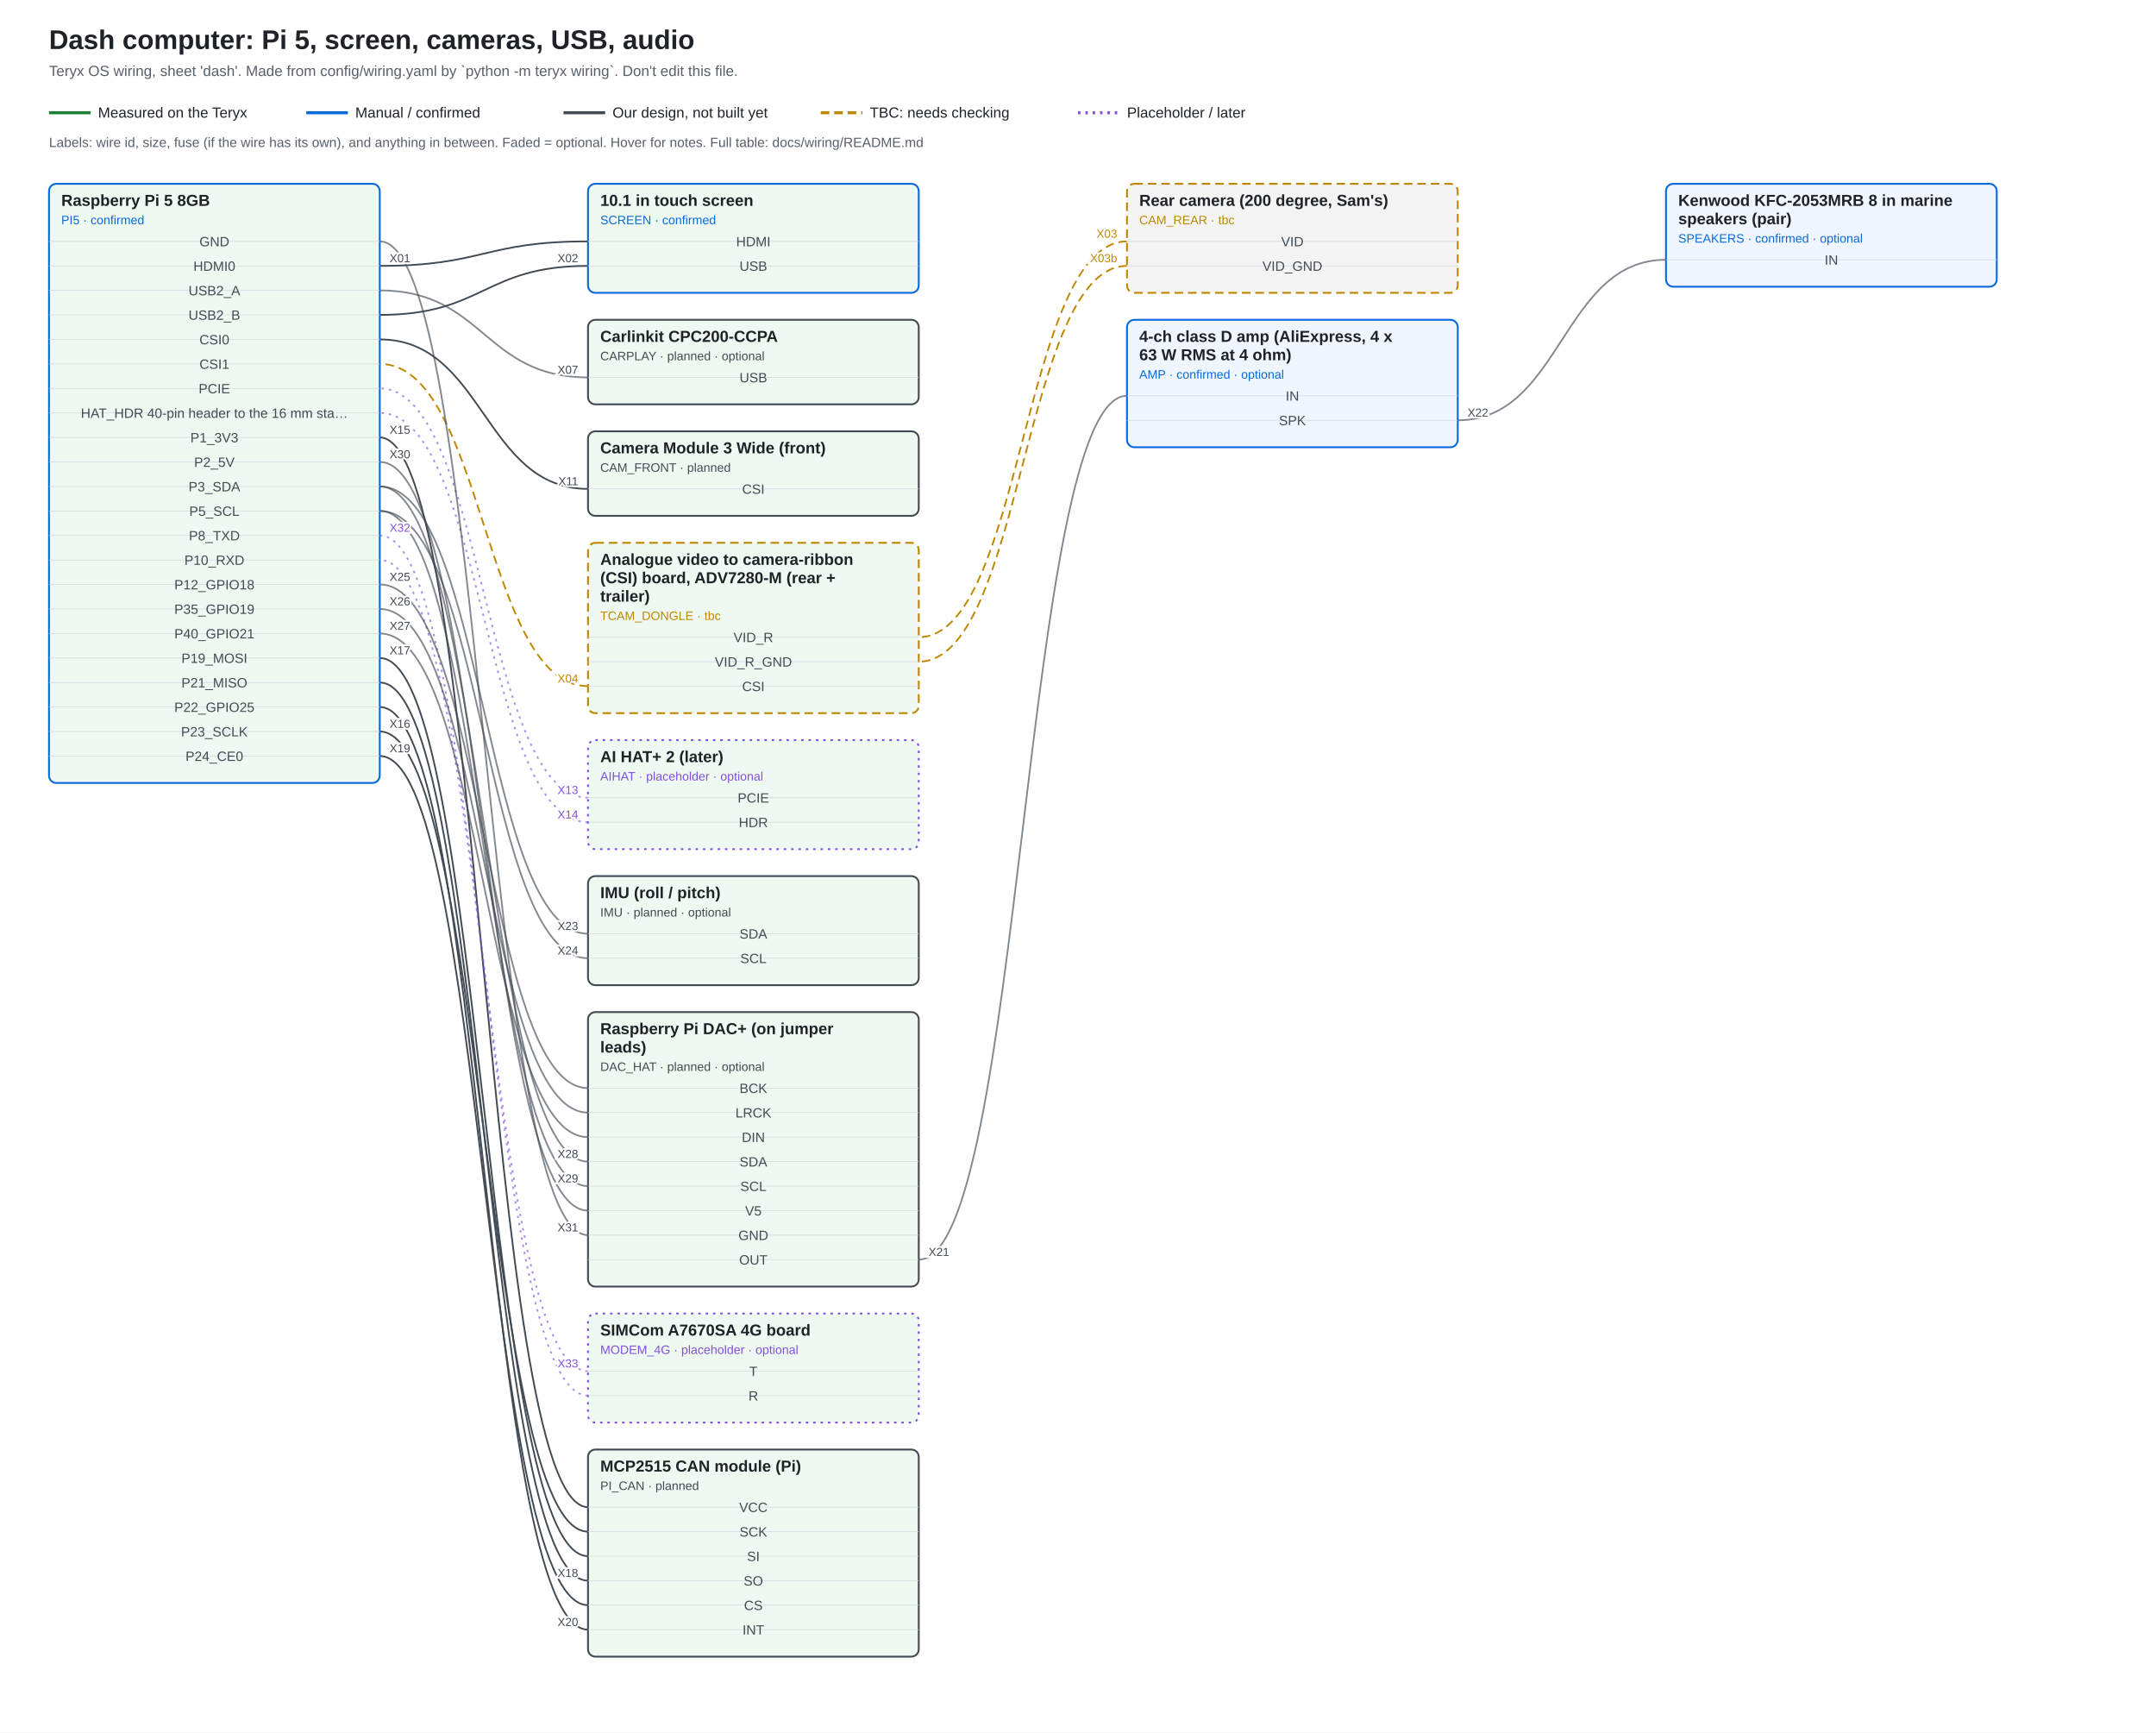
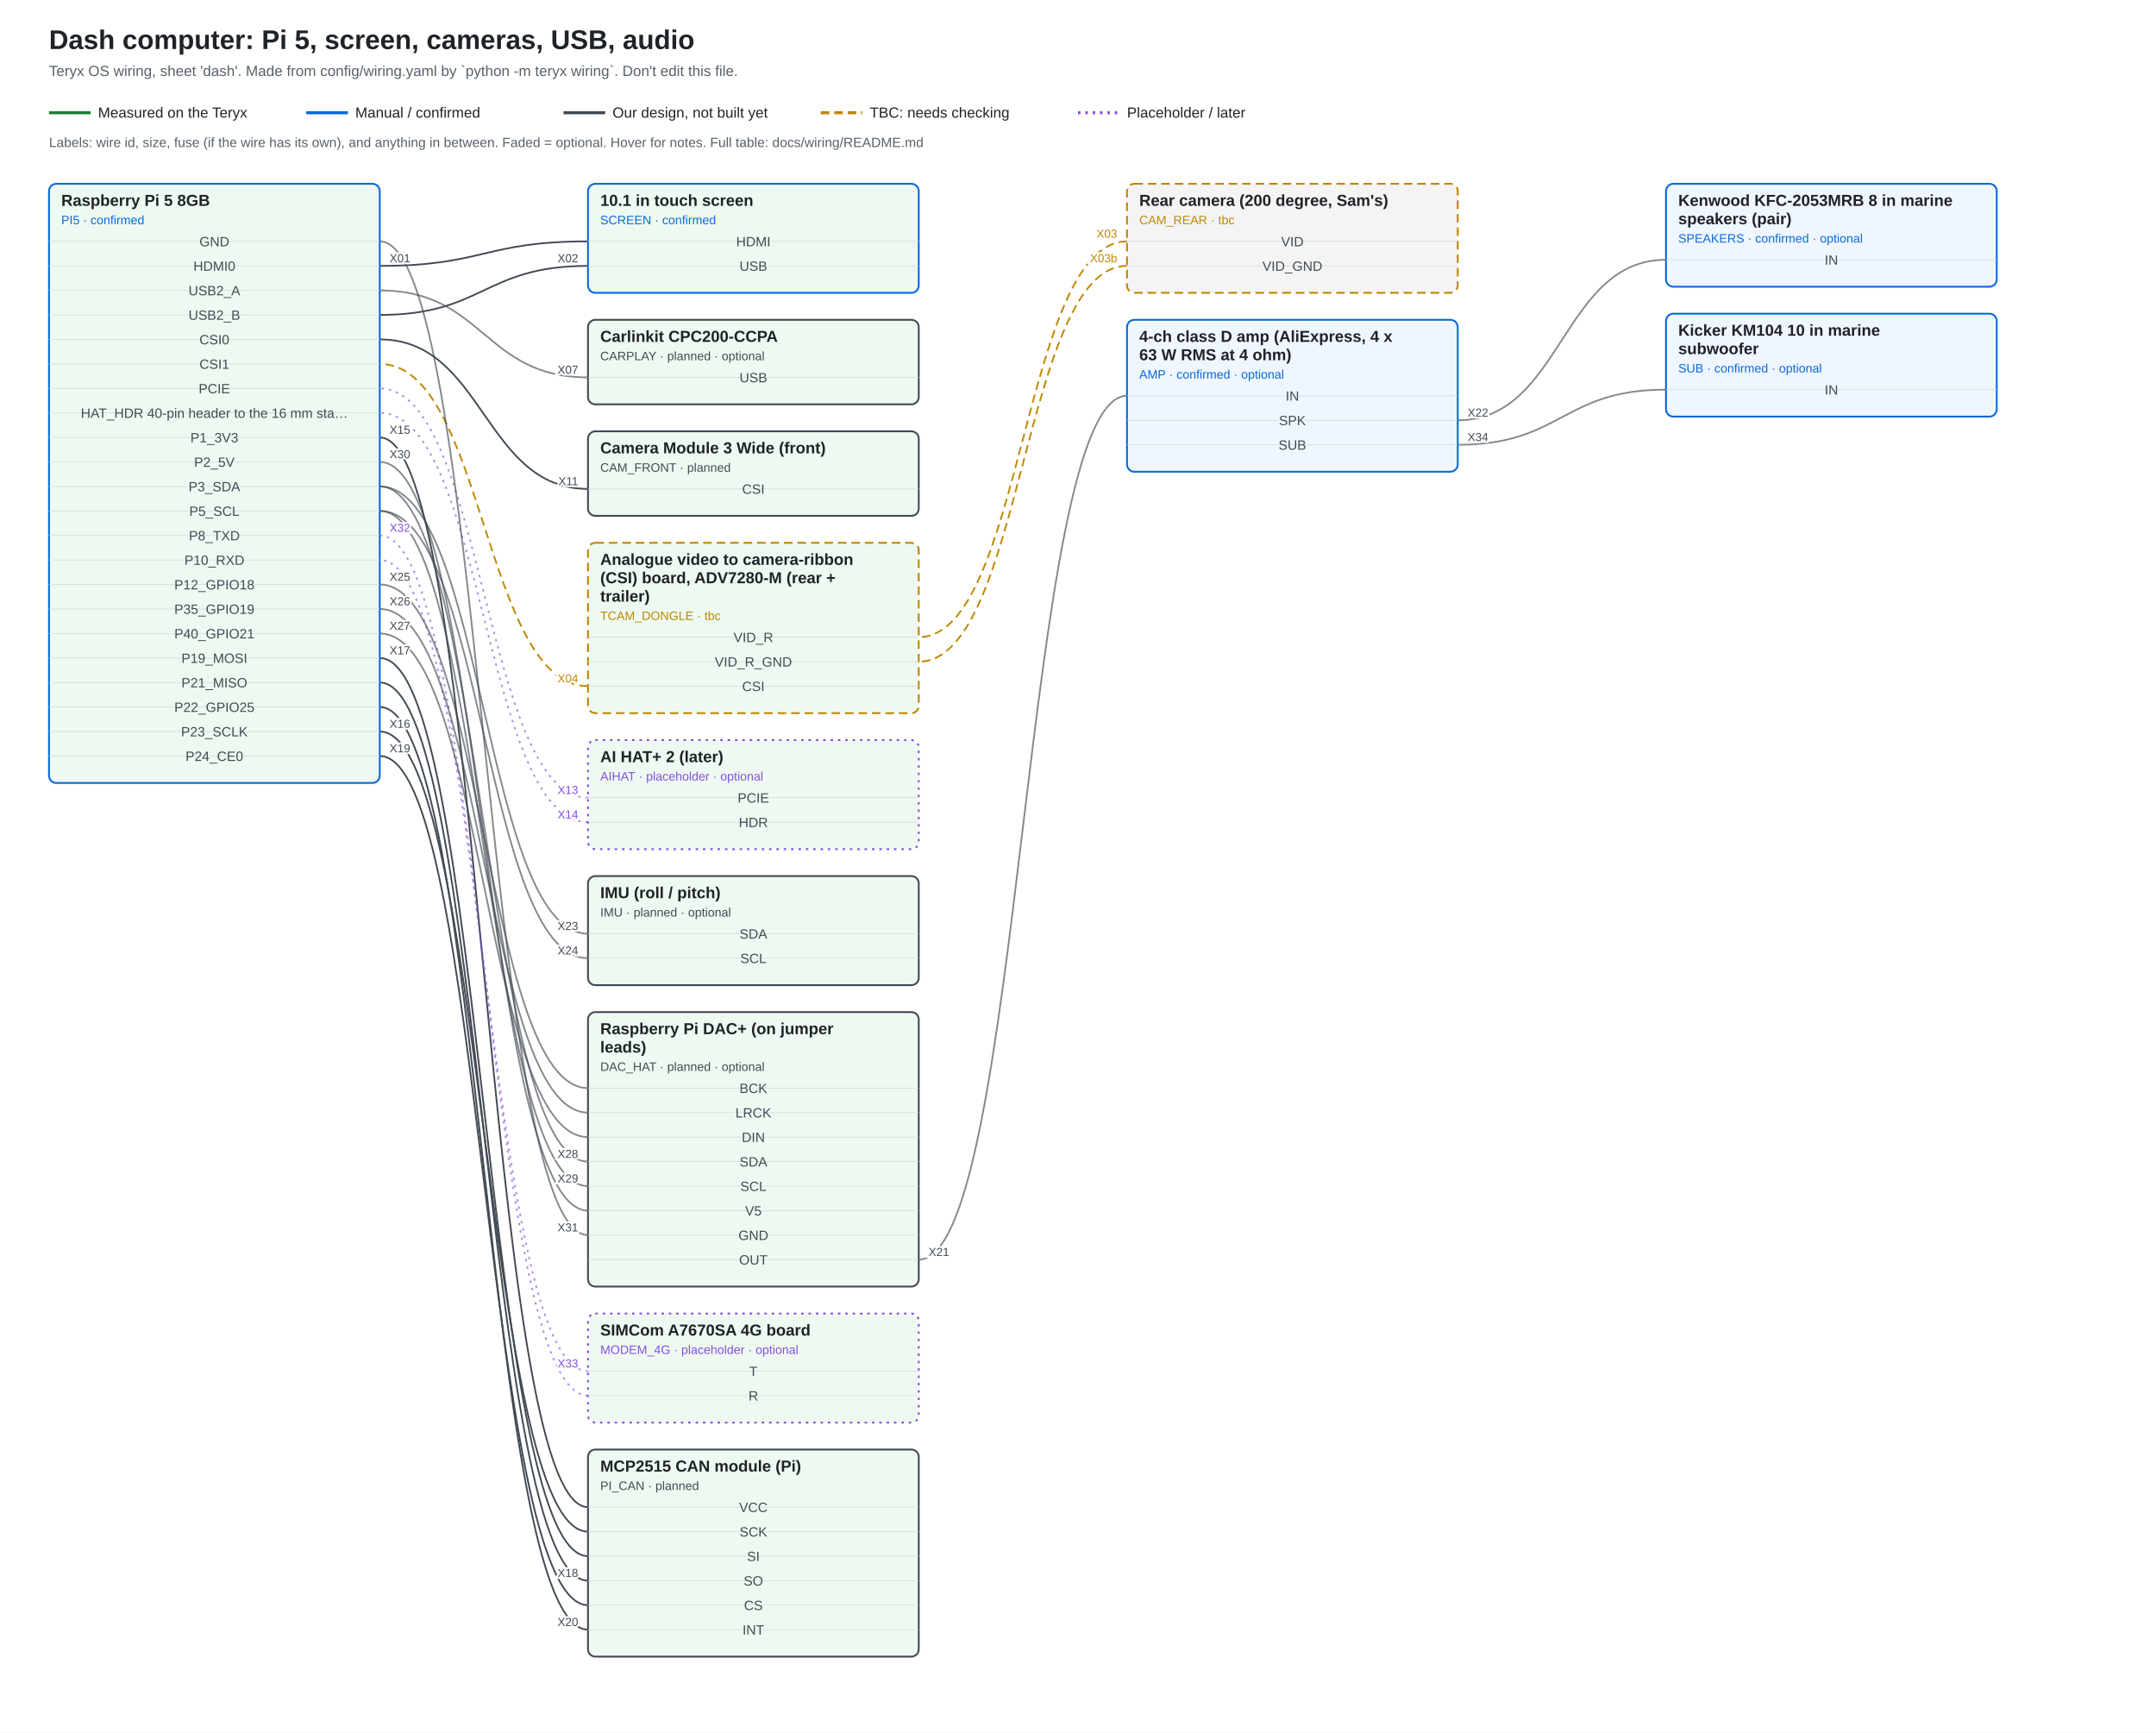
<svg xmlns="http://www.w3.org/2000/svg" viewBox="0 0 1760 1414" width="1760" height="1414" font-family="Arial, Helvetica, sans-serif" data-sheet="dash">
  <rect width="1760" height="1414" fill="#ffffff" />
  <text x="40" y="40" font-size="22" text-anchor="start" font-weight="bold" fill="#1f2328">Dash computer: Pi 5, screen, cameras, USB, audio</text>
  <text x="40" y="62" font-size="12" text-anchor="start" font-weight="normal" fill="#57606a">Teryx OS wiring, sheet 'dash'. Made from config/wiring.yaml by `python -m teryx wiring`. Don't edit this file.</text>
  <line x1="40" y1="92" x2="74" y2="92" stroke="#1a7f37" stroke-width="2.5" />
  <text x="80" y="96" font-size="12" text-anchor="start" font-weight="normal" fill="#1f2328">Measured on the Teryx</text>
  <line x1="250" y1="92" x2="284" y2="92" stroke="#0969da" stroke-width="2.5" />
  <text x="290" y="96" font-size="12" text-anchor="start" font-weight="normal" fill="#1f2328">Manual / confirmed</text>
  <line x1="460" y1="92" x2="494" y2="92" stroke="#424a53" stroke-width="2.5" />
  <text x="500" y="96" font-size="12" text-anchor="start" font-weight="normal" fill="#1f2328">Our design, not built yet</text>
  <line x1="670" y1="92" x2="704" y2="92" stroke="#bf8700" stroke-width="2.5" stroke-dasharray="7 4" />
  <text x="710" y="96" font-size="12" text-anchor="start" font-weight="normal" fill="#1f2328">TBC: needs checking</text>
  <line x1="880" y1="92" x2="914" y2="92" stroke="#8250df" stroke-width="2.5" stroke-dasharray="2 4" />
  <text x="920" y="96" font-size="12" text-anchor="start" font-weight="normal" fill="#1f2328">Placeholder / later</text>
  <text x="40" y="120" font-size="11" text-anchor="start" font-weight="normal" fill="#57606a">Labels: wire id, size, fuse (if the wire has its own), and anything in between. Faded = optional. Hover for notes. Full table: docs/wiring/README.md</text>
  <g data-wire="X01" data-from="PI5.HDMI0" data-to="SCREEN.HDMI" data-status="planned">
    <path d="M310,217 C395,217 395,197 480,197" fill="none" stroke="#424a53" stroke-width="1.4" />
  </g>
  <g data-wire="X02" data-from="SCREEN.USB" data-to="PI5.USB2_B" data-status="planned">
    <path d="M480,217 C395,217 395,257 310,257" fill="none" stroke="#424a53" stroke-width="1.4" />
  </g>
  <g data-wire="X03" data-from="CAM_REAR.VID" data-to="TCAM_DONGLE.VID_R" data-status="tbc">
    <path d="M920,197 C835,197 835,520 750,520" fill="none" stroke="#bf8700" stroke-width="1.4" stroke-dasharray="7 4" />
  </g>
  <g data-wire="X03b" data-from="CAM_REAR.VID_GND" data-to="TCAM_DONGLE.VID_R_GND" data-status="tbc">
    <path d="M920,217 C835,217 835,540 750,540" fill="none" stroke="#bf8700" stroke-width="1.4" stroke-dasharray="7 4" />
  </g>
  <g data-wire="X04" data-from="TCAM_DONGLE.CSI" data-to="PI5.CSI1" data-status="tbc">
    <path d="M480,560 C395,560 395,297 310,297" fill="none" stroke="#bf8700" stroke-width="1.4" stroke-dasharray="7 4" />
  </g>
  <g data-wire="X07" data-from="CARPLAY.USB" data-to="PI5.USB2_A" data-status="planned">
    <path d="M480,308 C395,308 395,237 310,237" fill="none" stroke="#424a53" stroke-width="1.4" stroke-opacity="0.65" />
  </g>
  <g data-wire="X11" data-from="CAM_FRONT.CSI" data-to="PI5.CSI0" data-status="planned">
    <path d="M480,399 C395,399 395,277 310,277" fill="none" stroke="#424a53" stroke-width="1.4" />
  </g>
  <g data-wire="X13" data-from="AIHAT.PCIE" data-to="PI5.PCIE" data-status="placeholder">
    <path d="M480,651 C395,651 395,317 310,317" fill="none" stroke="#8250df" stroke-width="1.4" stroke-dasharray="2 4" stroke-opacity="0.65" />
  </g>
  <g data-wire="X14" data-from="AIHAT.HDR" data-to="PI5.HAT_HDR" data-status="placeholder">
    <path d="M480,671 C395,671 395,337 310,337" fill="none" stroke="#8250df" stroke-width="1.4" stroke-dasharray="2 4" stroke-opacity="0.65" />
  </g>
  <g data-wire="X15" data-from="PI5.P1_3V3" data-to="PI_CAN.VCC" data-status="planned">
    <path d="M310,357 C395,357 395,1230 480,1230" fill="none" stroke="#424a53" stroke-width="1.4" />
  </g>
  <g data-wire="X16" data-from="PI5.P23_SCLK" data-to="PI_CAN.SCK" data-status="planned">
    <path d="M310,597 C395,597 395,1250 480,1250" fill="none" stroke="#424a53" stroke-width="1.4" />
  </g>
  <g data-wire="X17" data-from="PI5.P19_MOSI" data-to="PI_CAN.SI" data-status="planned">
    <path d="M310,537 C395,537 395,1270 480,1270" fill="none" stroke="#424a53" stroke-width="1.4" />
  </g>
  <g data-wire="X18" data-from="PI_CAN.SO" data-to="PI5.P21_MISO" data-status="planned">
    <path d="M480,1290 C395,1290 395,557 310,557" fill="none" stroke="#424a53" stroke-width="1.4" />
  </g>
  <g data-wire="X19" data-from="PI5.P24_CE0" data-to="PI_CAN.CS" data-status="planned">
    <path d="M310,617 C395,617 395,1310 480,1310" fill="none" stroke="#424a53" stroke-width="1.4" />
  </g>
  <g data-wire="X20" data-from="PI_CAN.INT" data-to="PI5.P22_GPIO25" data-status="planned">
    <path d="M480,1330 C395,1330 395,577 310,577" fill="none" stroke="#424a53" stroke-width="1.4" />
  </g>
  <g data-wire="X21" data-from="DAC_HAT.OUT" data-to="AMP.IN" data-status="planned">
    <path d="M750,1028 C835,1028 835,323 920,323" fill="none" stroke="#424a53" stroke-width="1.4" stroke-opacity="0.65" />
  </g>
  <g data-wire="X32" data-from="PI5.P8_TXD" data-to="MODEM_4G.R" data-status="placeholder">
    <path d="M310,437 C395,437 395,1139 480,1139" fill="none" stroke="#8250df" stroke-width="1.4" stroke-dasharray="2 4" stroke-opacity="0.65" />
  </g>
  <g data-wire="X33" data-from="MODEM_4G.T" data-to="PI5.P10_RXD" data-status="placeholder">
    <path d="M480,1119 C395,1119 395,457 310,457" fill="none" stroke="#8250df" stroke-width="1.4" stroke-dasharray="2 4" stroke-opacity="0.65" />
  </g>
  <g data-wire="X25" data-from="PI5.P12_GPIO18" data-to="DAC_HAT.BCK" data-status="planned">
    <path d="M310,477 C395,477 395,888 480,888" fill="none" stroke="#424a53" stroke-width="1.4" stroke-opacity="0.65" />
  </g>
  <g data-wire="X26" data-from="PI5.P35_GPIO19" data-to="DAC_HAT.LRCK" data-status="planned">
    <path d="M310,497 C395,497 395,908 480,908" fill="none" stroke="#424a53" stroke-width="1.4" stroke-opacity="0.65" />
  </g>
  <g data-wire="X27" data-from="PI5.P40_GPIO21" data-to="DAC_HAT.DIN" data-status="planned">
    <path d="M310,517 C395,517 395,928 480,928" fill="none" stroke="#424a53" stroke-width="1.4" stroke-opacity="0.65" />
  </g>
  <g data-wire="X28" data-from="PI5.P3_SDA" data-to="DAC_HAT.SDA" data-status="planned">
    <path d="M310,397 C395,397 395,948 480,948" fill="none" stroke="#424a53" stroke-width="1.4" stroke-opacity="0.65" />
  </g>
  <g data-wire="X29" data-from="PI5.P5_SCL" data-to="DAC_HAT.SCL" data-status="planned">
    <path d="M310,417 C395,417 395,968 480,968" fill="none" stroke="#424a53" stroke-width="1.4" stroke-opacity="0.65" />
  </g>
  <g data-wire="X30" data-from="PI5.P2_5V" data-to="DAC_HAT.V5" data-status="planned">
    <path d="M310,377 C395,377 395,988 480,988" fill="none" stroke="#424a53" stroke-width="1.4" stroke-opacity="0.65" />
  </g>
  <g data-wire="X31" data-from="DAC_HAT.GND" data-to="PI5.GND" data-status="planned">
    <path d="M480,1008 C395,1008 395,197 310,197" fill="none" stroke="#424a53" stroke-width="1.4" stroke-opacity="0.65" />
  </g>
  <g data-wire="X22" data-from="AMP.SPK" data-to="SPEAKERS.IN" data-status="planned">
    <path d="M1190,343 C1275,343 1275,212 1360,212" fill="none" stroke="#424a53" stroke-width="1.4" stroke-opacity="0.65" />
+   </g>
+   <g data-wire="X34" data-from="AMP.SUB" data-to="SUB.IN" data-status="planned">
+     <path d="M1190,363 C1275,363 1275,318 1360,318" fill="none" stroke="#424a53" stroke-width="1.4" stroke-opacity="0.65" />
  </g>
  <g data-wire="X23" data-from="PI5.P3_SDA" data-to="IMU.SDA" data-status="planned">
    <path d="M310,397 C395,397 395,762 480,762" fill="none" stroke="#424a53" stroke-width="1.4" stroke-opacity="0.65" />
  </g>
  <g data-wire="X24" data-from="PI5.P5_SCL" data-to="IMU.SCL" data-status="planned">
    <path d="M310,417 C395,417 395,782 480,782" fill="none" stroke="#424a53" stroke-width="1.4" stroke-opacity="0.65" />
  </g>
  <g data-device="PI5" data-status="confirmed">
    <rect x="40" y="150" width="270" height="489" rx="6" fill="#eef9f1" stroke="#0969da" stroke-width="1.5" />
    <text x="50" y="168" font-size="13" text-anchor="start" font-weight="bold" fill="#1f2328">Raspberry Pi 5 8GB</text>
    <text x="50" y="183" font-size="10" text-anchor="start" font-weight="normal" fill="#0969da">PI5 · confirmed</text>
    <line x1="40" y1="197" x2="310" y2="197" stroke="#d0d7de" stroke-width="0.5" />
    <text x="175" y="201" font-size="11" text-anchor="middle" font-weight="normal" fill="#424a53">GND</text>
    <line x1="40" y1="217" x2="310" y2="217" stroke="#d0d7de" stroke-width="0.5" />
    <text x="175" y="221" font-size="11" text-anchor="middle" font-weight="normal" fill="#424a53">HDMI0</text>
    <line x1="40" y1="237" x2="310" y2="237" stroke="#d0d7de" stroke-width="0.5" />
    <text x="175" y="241" font-size="11" text-anchor="middle" font-weight="normal" fill="#424a53">USB2_A</text>
    <line x1="40" y1="257" x2="310" y2="257" stroke="#d0d7de" stroke-width="0.5" />
    <text x="175" y="261" font-size="11" text-anchor="middle" font-weight="normal" fill="#424a53">USB2_B</text>
    <line x1="40" y1="277" x2="310" y2="277" stroke="#d0d7de" stroke-width="0.5" />
    <text x="175" y="281" font-size="11" text-anchor="middle" font-weight="normal" fill="#424a53">CSI0</text>
    <line x1="40" y1="297" x2="310" y2="297" stroke="#d0d7de" stroke-width="0.5" />
    <text x="175" y="301" font-size="11" text-anchor="middle" font-weight="normal" fill="#424a53">CSI1</text>
    <line x1="40" y1="317" x2="310" y2="317" stroke="#d0d7de" stroke-width="0.5" />
    <text x="175" y="321" font-size="11" text-anchor="middle" font-weight="normal" fill="#424a53">PCIE</text>
    <line x1="40" y1="337" x2="310" y2="337" stroke="#d0d7de" stroke-width="0.5" />
    <text x="175" y="341" font-size="11" text-anchor="middle" font-weight="normal" fill="#424a53">HAT_HDR  40-pin header to the 16 mm sta…</text>
    <line x1="40" y1="357" x2="310" y2="357" stroke="#d0d7de" stroke-width="0.5" />
    <text x="175" y="361" font-size="11" text-anchor="middle" font-weight="normal" fill="#424a53">P1_3V3</text>
    <line x1="40" y1="377" x2="310" y2="377" stroke="#d0d7de" stroke-width="0.5" />
    <text x="175" y="381" font-size="11" text-anchor="middle" font-weight="normal" fill="#424a53">P2_5V</text>
    <line x1="40" y1="397" x2="310" y2="397" stroke="#d0d7de" stroke-width="0.5" />
    <text x="175" y="401" font-size="11" text-anchor="middle" font-weight="normal" fill="#424a53">P3_SDA</text>
    <line x1="40" y1="417" x2="310" y2="417" stroke="#d0d7de" stroke-width="0.5" />
    <text x="175" y="421" font-size="11" text-anchor="middle" font-weight="normal" fill="#424a53">P5_SCL</text>
    <line x1="40" y1="437" x2="310" y2="437" stroke="#d0d7de" stroke-width="0.5" />
    <text x="175" y="441" font-size="11" text-anchor="middle" font-weight="normal" fill="#424a53">P8_TXD</text>
    <line x1="40" y1="457" x2="310" y2="457" stroke="#d0d7de" stroke-width="0.5" />
    <text x="175" y="461" font-size="11" text-anchor="middle" font-weight="normal" fill="#424a53">P10_RXD</text>
    <line x1="40" y1="477" x2="310" y2="477" stroke="#d0d7de" stroke-width="0.5" />
    <text x="175" y="481" font-size="11" text-anchor="middle" font-weight="normal" fill="#424a53">P12_GPIO18</text>
    <line x1="40" y1="497" x2="310" y2="497" stroke="#d0d7de" stroke-width="0.5" />
    <text x="175" y="501" font-size="11" text-anchor="middle" font-weight="normal" fill="#424a53">P35_GPIO19</text>
    <line x1="40" y1="517" x2="310" y2="517" stroke="#d0d7de" stroke-width="0.5" />
    <text x="175" y="521" font-size="11" text-anchor="middle" font-weight="normal" fill="#424a53">P40_GPIO21</text>
    <line x1="40" y1="537" x2="310" y2="537" stroke="#d0d7de" stroke-width="0.5" />
    <text x="175" y="541" font-size="11" text-anchor="middle" font-weight="normal" fill="#424a53">P19_MOSI</text>
    <line x1="40" y1="557" x2="310" y2="557" stroke="#d0d7de" stroke-width="0.5" />
    <text x="175" y="561" font-size="11" text-anchor="middle" font-weight="normal" fill="#424a53">P21_MISO</text>
    <line x1="40" y1="577" x2="310" y2="577" stroke="#d0d7de" stroke-width="0.5" />
    <text x="175" y="581" font-size="11" text-anchor="middle" font-weight="normal" fill="#424a53">P22_GPIO25</text>
    <line x1="40" y1="597" x2="310" y2="597" stroke="#d0d7de" stroke-width="0.5" />
    <text x="175" y="601" font-size="11" text-anchor="middle" font-weight="normal" fill="#424a53">P23_SCLK</text>
    <line x1="40" y1="617" x2="310" y2="617" stroke="#d0d7de" stroke-width="0.5" />
    <text x="175" y="621" font-size="11" text-anchor="middle" font-weight="normal" fill="#424a53">P24_CE0</text>
  </g>
  <g data-device="SCREEN" data-status="confirmed">
    <rect x="480" y="150" width="270" height="89" rx="6" fill="#eef9f1" stroke="#0969da" stroke-width="1.5" />
    <text x="490" y="168" font-size="13" text-anchor="start" font-weight="bold" fill="#1f2328">10.1 in touch screen</text>
    <text x="490" y="183" font-size="10" text-anchor="start" font-weight="normal" fill="#0969da">SCREEN · confirmed</text>
    <line x1="480" y1="197" x2="750" y2="197" stroke="#d0d7de" stroke-width="0.5" />
    <text x="615" y="201" font-size="11" text-anchor="middle" font-weight="normal" fill="#424a53">HDMI</text>
    <line x1="480" y1="217" x2="750" y2="217" stroke="#d0d7de" stroke-width="0.5" />
    <text x="615" y="221" font-size="11" text-anchor="middle" font-weight="normal" fill="#424a53">USB</text>
  </g>
  <g data-device="CARPLAY" data-status="planned">
    <rect x="480" y="261" width="270" height="69" rx="6" fill="#eef9f1" stroke="#424a53" stroke-width="1.5" />
    <text x="490" y="279" font-size="13" text-anchor="start" font-weight="bold" fill="#1f2328">Carlinkit CPC200-CCPA</text>
    <text x="490" y="294" font-size="10" text-anchor="start" font-weight="normal" fill="#424a53">CARPLAY · planned · optional</text>
    <line x1="480" y1="308" x2="750" y2="308" stroke="#d0d7de" stroke-width="0.5" />
    <text x="615" y="312" font-size="11" text-anchor="middle" font-weight="normal" fill="#424a53">USB</text>
  </g>
  <g data-device="CAM_FRONT" data-status="planned">
    <rect x="480" y="352" width="270" height="69" rx="6" fill="#eef9f1" stroke="#424a53" stroke-width="1.5" />
    <text x="490" y="370" font-size="13" text-anchor="start" font-weight="bold" fill="#1f2328">Camera Module 3 Wide (front)</text>
    <text x="490" y="385" font-size="10" text-anchor="start" font-weight="normal" fill="#424a53">CAM_FRONT · planned</text>
    <line x1="480" y1="399" x2="750" y2="399" stroke="#d0d7de" stroke-width="0.5" />
    <text x="615" y="403" font-size="11" text-anchor="middle" font-weight="normal" fill="#424a53">CSI</text>
  </g>
  <g data-device="TCAM_DONGLE" data-status="tbc">
    <rect x="480" y="443" width="270" height="139" rx="6" fill="#eef9f1" stroke="#bf8700" stroke-width="1.5" stroke-dasharray="7 4" />
    <text x="490" y="461" font-size="13" text-anchor="start" font-weight="bold" fill="#1f2328">Analogue video to camera-ribbon</text>
    <text x="490" y="476" font-size="13" text-anchor="start" font-weight="bold" fill="#1f2328">(CSI) board, ADV7280-M (rear +</text>
    <text x="490" y="491" font-size="13" text-anchor="start" font-weight="bold" fill="#1f2328">trailer)</text>
    <text x="490" y="506" font-size="10" text-anchor="start" font-weight="normal" fill="#bf8700">TCAM_DONGLE · tbc</text>
    <line x1="480" y1="520" x2="750" y2="520" stroke="#d0d7de" stroke-width="0.5" />
    <text x="615" y="524" font-size="11" text-anchor="middle" font-weight="normal" fill="#424a53">VID_R</text>
    <line x1="480" y1="540" x2="750" y2="540" stroke="#d0d7de" stroke-width="0.5" />
    <text x="615" y="544" font-size="11" text-anchor="middle" font-weight="normal" fill="#424a53">VID_R_GND</text>
    <line x1="480" y1="560" x2="750" y2="560" stroke="#d0d7de" stroke-width="0.5" />
    <text x="615" y="564" font-size="11" text-anchor="middle" font-weight="normal" fill="#424a53">CSI</text>
  </g>
  <g data-device="AIHAT" data-status="placeholder">
    <rect x="480" y="604" width="270" height="89" rx="6" fill="#eef9f1" stroke="#8250df" stroke-width="1.5" stroke-dasharray="2 4" />
    <text x="490" y="622" font-size="13" text-anchor="start" font-weight="bold" fill="#1f2328">AI HAT+ 2 (later)</text>
    <text x="490" y="637" font-size="10" text-anchor="start" font-weight="normal" fill="#8250df">AIHAT · placeholder · optional</text>
    <line x1="480" y1="651" x2="750" y2="651" stroke="#d0d7de" stroke-width="0.5" />
    <text x="615" y="655" font-size="11" text-anchor="middle" font-weight="normal" fill="#424a53">PCIE</text>
    <line x1="480" y1="671" x2="750" y2="671" stroke="#d0d7de" stroke-width="0.5" />
    <text x="615" y="675" font-size="11" text-anchor="middle" font-weight="normal" fill="#424a53">HDR</text>
  </g>
  <g data-device="IMU" data-status="planned">
    <rect x="480" y="715" width="270" height="89" rx="6" fill="#eef9f1" stroke="#424a53" stroke-width="1.5" />
    <text x="490" y="733" font-size="13" text-anchor="start" font-weight="bold" fill="#1f2328">IMU (roll / pitch)</text>
    <text x="490" y="748" font-size="10" text-anchor="start" font-weight="normal" fill="#424a53">IMU · planned · optional</text>
    <line x1="480" y1="762" x2="750" y2="762" stroke="#d0d7de" stroke-width="0.5" />
    <text x="615" y="766" font-size="11" text-anchor="middle" font-weight="normal" fill="#424a53">SDA</text>
    <line x1="480" y1="782" x2="750" y2="782" stroke="#d0d7de" stroke-width="0.5" />
    <text x="615" y="786" font-size="11" text-anchor="middle" font-weight="normal" fill="#424a53">SCL</text>
  </g>
  <g data-device="DAC_HAT" data-status="planned">
    <rect x="480" y="826" width="270" height="224" rx="6" fill="#eef9f1" stroke="#424a53" stroke-width="1.5" />
    <text x="490" y="844" font-size="13" text-anchor="start" font-weight="bold" fill="#1f2328">Raspberry Pi DAC+ (on jumper</text>
    <text x="490" y="859" font-size="13" text-anchor="start" font-weight="bold" fill="#1f2328">leads)</text>
    <text x="490" y="874" font-size="10" text-anchor="start" font-weight="normal" fill="#424a53">DAC_HAT · planned · optional</text>
    <line x1="480" y1="888" x2="750" y2="888" stroke="#d0d7de" stroke-width="0.5" />
    <text x="615" y="892" font-size="11" text-anchor="middle" font-weight="normal" fill="#424a53">BCK</text>
    <line x1="480" y1="908" x2="750" y2="908" stroke="#d0d7de" stroke-width="0.5" />
    <text x="615" y="912" font-size="11" text-anchor="middle" font-weight="normal" fill="#424a53">LRCK</text>
    <line x1="480" y1="928" x2="750" y2="928" stroke="#d0d7de" stroke-width="0.5" />
    <text x="615" y="932" font-size="11" text-anchor="middle" font-weight="normal" fill="#424a53">DIN</text>
    <line x1="480" y1="948" x2="750" y2="948" stroke="#d0d7de" stroke-width="0.5" />
    <text x="615" y="952" font-size="11" text-anchor="middle" font-weight="normal" fill="#424a53">SDA</text>
    <line x1="480" y1="968" x2="750" y2="968" stroke="#d0d7de" stroke-width="0.5" />
    <text x="615" y="972" font-size="11" text-anchor="middle" font-weight="normal" fill="#424a53">SCL</text>
    <line x1="480" y1="988" x2="750" y2="988" stroke="#d0d7de" stroke-width="0.5" />
    <text x="615" y="992" font-size="11" text-anchor="middle" font-weight="normal" fill="#424a53">V5</text>
    <line x1="480" y1="1008" x2="750" y2="1008" stroke="#d0d7de" stroke-width="0.5" />
    <text x="615" y="1012" font-size="11" text-anchor="middle" font-weight="normal" fill="#424a53">GND</text>
    <line x1="480" y1="1028" x2="750" y2="1028" stroke="#d0d7de" stroke-width="0.5" />
    <text x="615" y="1032" font-size="11" text-anchor="middle" font-weight="normal" fill="#424a53">OUT</text>
  </g>
  <g data-device="MODEM_4G" data-status="placeholder">
    <rect x="480" y="1072" width="270" height="89" rx="6" fill="#eef9f1" stroke="#8250df" stroke-width="1.5" stroke-dasharray="2 4" />
    <text x="490" y="1090" font-size="13" text-anchor="start" font-weight="bold" fill="#1f2328">SIMCom A7670SA 4G board</text>
    <text x="490" y="1105" font-size="10" text-anchor="start" font-weight="normal" fill="#8250df">MODEM_4G · placeholder · optional</text>
    <line x1="480" y1="1119" x2="750" y2="1119" stroke="#d0d7de" stroke-width="0.5" />
    <text x="615" y="1123" font-size="11" text-anchor="middle" font-weight="normal" fill="#424a53">T</text>
    <line x1="480" y1="1139" x2="750" y2="1139" stroke="#d0d7de" stroke-width="0.5" />
    <text x="615" y="1143" font-size="11" text-anchor="middle" font-weight="normal" fill="#424a53">R</text>
  </g>
  <g data-device="PI_CAN" data-status="planned">
    <rect x="480" y="1183" width="270" height="169" rx="6" fill="#eef9f1" stroke="#424a53" stroke-width="1.5" />
    <text x="490" y="1201" font-size="13" text-anchor="start" font-weight="bold" fill="#1f2328">MCP2515 CAN module (Pi)</text>
    <text x="490" y="1216" font-size="10" text-anchor="start" font-weight="normal" fill="#424a53">PI_CAN · planned</text>
    <line x1="480" y1="1230" x2="750" y2="1230" stroke="#d0d7de" stroke-width="0.5" />
    <text x="615" y="1234" font-size="11" text-anchor="middle" font-weight="normal" fill="#424a53">VCC</text>
    <line x1="480" y1="1250" x2="750" y2="1250" stroke="#d0d7de" stroke-width="0.5" />
    <text x="615" y="1254" font-size="11" text-anchor="middle" font-weight="normal" fill="#424a53">SCK</text>
    <line x1="480" y1="1270" x2="750" y2="1270" stroke="#d0d7de" stroke-width="0.5" />
    <text x="615" y="1274" font-size="11" text-anchor="middle" font-weight="normal" fill="#424a53">SI</text>
    <line x1="480" y1="1290" x2="750" y2="1290" stroke="#d0d7de" stroke-width="0.5" />
    <text x="615" y="1294" font-size="11" text-anchor="middle" font-weight="normal" fill="#424a53">SO</text>
    <line x1="480" y1="1310" x2="750" y2="1310" stroke="#d0d7de" stroke-width="0.5" />
    <text x="615" y="1314" font-size="11" text-anchor="middle" font-weight="normal" fill="#424a53">CS</text>
    <line x1="480" y1="1330" x2="750" y2="1330" stroke="#d0d7de" stroke-width="0.5" />
    <text x="615" y="1334" font-size="11" text-anchor="middle" font-weight="normal" fill="#424a53">INT</text>
  </g>
  <g data-device="CAM_REAR" data-status="tbc">
    <rect x="920" y="150" width="270" height="89" rx="6" fill="#f4f4f4" stroke="#bf8700" stroke-width="1.5" stroke-dasharray="7 4" />
    <text x="930" y="168" font-size="13" text-anchor="start" font-weight="bold" fill="#1f2328">Rear camera (200 degree, Sam's)</text>
    <text x="930" y="183" font-size="10" text-anchor="start" font-weight="normal" fill="#bf8700">CAM_REAR · tbc</text>
    <line x1="920" y1="197" x2="1190" y2="197" stroke="#d0d7de" stroke-width="0.5" />
    <text x="1055" y="201" font-size="11" text-anchor="middle" font-weight="normal" fill="#424a53">VID</text>
    <line x1="920" y1="217" x2="1190" y2="217" stroke="#d0d7de" stroke-width="0.5" />
    <text x="1055" y="221" font-size="11" text-anchor="middle" font-weight="normal" fill="#424a53">VID_GND</text>
  </g>
  <g data-device="AMP" data-status="confirmed">
-     <rect x="920" y="261" width="270" height="104" rx="6" fill="#f0f6ff" stroke="#0969da" stroke-width="1.5" />
+     <rect x="920" y="261" width="270" height="124" rx="6" fill="#f0f6ff" stroke="#0969da" stroke-width="1.5" />
    <text x="930" y="279" font-size="13" text-anchor="start" font-weight="bold" fill="#1f2328">4-ch class D amp (AliExpress, 4 x</text>
    <text x="930" y="294" font-size="13" text-anchor="start" font-weight="bold" fill="#1f2328">63 W RMS at 4 ohm)</text>
    <text x="930" y="309" font-size="10" text-anchor="start" font-weight="normal" fill="#0969da">AMP · confirmed · optional</text>
    <line x1="920" y1="323" x2="1190" y2="323" stroke="#d0d7de" stroke-width="0.5" />
    <text x="1055" y="327" font-size="11" text-anchor="middle" font-weight="normal" fill="#424a53">IN</text>
    <line x1="920" y1="343" x2="1190" y2="343" stroke="#d0d7de" stroke-width="0.5" />
    <text x="1055" y="347" font-size="11" text-anchor="middle" font-weight="normal" fill="#424a53">SPK</text>
+     <line x1="920" y1="363" x2="1190" y2="363" stroke="#d0d7de" stroke-width="0.5" />
+     <text x="1055" y="367" font-size="11" text-anchor="middle" font-weight="normal" fill="#424a53">SUB</text>
  </g>
  <g data-device="SPEAKERS" data-status="confirmed">
    <rect x="1360" y="150" width="270" height="84" rx="6" fill="#f0f6ff" stroke="#0969da" stroke-width="1.5" />
    <text x="1370" y="168" font-size="13" text-anchor="start" font-weight="bold" fill="#1f2328">Kenwood KFC-2053MRB 8 in marine</text>
    <text x="1370" y="183" font-size="13" text-anchor="start" font-weight="bold" fill="#1f2328">speakers (pair)</text>
    <text x="1370" y="198" font-size="10" text-anchor="start" font-weight="normal" fill="#0969da">SPEAKERS · confirmed · optional</text>
    <line x1="1360" y1="212" x2="1630" y2="212" stroke="#d0d7de" stroke-width="0.5" />
    <text x="1495" y="216" font-size="11" text-anchor="middle" font-weight="normal" fill="#424a53">IN</text>
+   </g>
+   <g data-device="SUB" data-status="confirmed">
+     <rect x="1360" y="256" width="270" height="84" rx="6" fill="#f0f6ff" stroke="#0969da" stroke-width="1.5" />
+     <text x="1370" y="274" font-size="13" text-anchor="start" font-weight="bold" fill="#1f2328">Kicker KM104 10 in marine</text>
+     <text x="1370" y="289" font-size="13" text-anchor="start" font-weight="bold" fill="#1f2328">subwoofer</text>
+     <text x="1370" y="304" font-size="10" text-anchor="start" font-weight="normal" fill="#0969da">SUB · confirmed · optional</text>
+     <line x1="1360" y1="318" x2="1630" y2="318" stroke="#d0d7de" stroke-width="0.5" />
+     <text x="1495" y="322" font-size="11" text-anchor="middle" font-weight="normal" fill="#424a53">IN</text>
  </g>
  <text x="318" y="214" font-size="9.5" text-anchor="start" font-weight="normal" fill="#424a53" stroke="#ffffff" stroke-width="3" paint-order="stroke">X01</text>
  <text x="472" y="214" font-size="9.5" text-anchor="end" font-weight="normal" fill="#424a53" stroke="#ffffff" stroke-width="3" paint-order="stroke">X02</text>
  <text x="912" y="194" font-size="9.5" text-anchor="end" font-weight="normal" fill="#bf8700" stroke="#ffffff" stroke-width="3" paint-order="stroke">X03</text>
  <text x="912" y="214" font-size="9.5" text-anchor="end" font-weight="normal" fill="#bf8700" stroke="#ffffff" stroke-width="3" paint-order="stroke">X03b</text>
  <text x="472" y="557" font-size="9.5" text-anchor="end" font-weight="normal" fill="#bf8700" stroke="#ffffff" stroke-width="3" paint-order="stroke">X04</text>
  <text x="472" y="305" font-size="9.5" text-anchor="end" font-weight="normal" fill="#424a53" stroke="#ffffff" stroke-width="3" paint-order="stroke">X07</text>
  <text x="472" y="396" font-size="9.5" text-anchor="end" font-weight="normal" fill="#424a53" stroke="#ffffff" stroke-width="3" paint-order="stroke">X11</text>
  <text x="472" y="648" font-size="9.5" text-anchor="end" font-weight="normal" fill="#8250df" stroke="#ffffff" stroke-width="3" paint-order="stroke">X13</text>
  <text x="472" y="668" font-size="9.5" text-anchor="end" font-weight="normal" fill="#8250df" stroke="#ffffff" stroke-width="3" paint-order="stroke">X14</text>
  <text x="318" y="354" font-size="9.5" text-anchor="start" font-weight="normal" fill="#424a53" stroke="#ffffff" stroke-width="3" paint-order="stroke">X15</text>
  <text x="318" y="594" font-size="9.5" text-anchor="start" font-weight="normal" fill="#424a53" stroke="#ffffff" stroke-width="3" paint-order="stroke">X16</text>
  <text x="318" y="534" font-size="9.5" text-anchor="start" font-weight="normal" fill="#424a53" stroke="#ffffff" stroke-width="3" paint-order="stroke">X17</text>
  <text x="472" y="1287" font-size="9.5" text-anchor="end" font-weight="normal" fill="#424a53" stroke="#ffffff" stroke-width="3" paint-order="stroke">X18</text>
  <text x="318" y="614" font-size="9.5" text-anchor="start" font-weight="normal" fill="#424a53" stroke="#ffffff" stroke-width="3" paint-order="stroke">X19</text>
  <text x="472" y="1327" font-size="9.5" text-anchor="end" font-weight="normal" fill="#424a53" stroke="#ffffff" stroke-width="3" paint-order="stroke">X20</text>
  <text x="758" y="1025" font-size="9.5" text-anchor="start" font-weight="normal" fill="#424a53" stroke="#ffffff" stroke-width="3" paint-order="stroke">X21</text>
  <text x="318" y="434" font-size="9.5" text-anchor="start" font-weight="normal" fill="#8250df" stroke="#ffffff" stroke-width="3" paint-order="stroke">X32</text>
  <text x="472" y="1116" font-size="9.5" text-anchor="end" font-weight="normal" fill="#8250df" stroke="#ffffff" stroke-width="3" paint-order="stroke">X33</text>
  <text x="318" y="474" font-size="9.5" text-anchor="start" font-weight="normal" fill="#424a53" stroke="#ffffff" stroke-width="3" paint-order="stroke">X25</text>
  <text x="318" y="494" font-size="9.5" text-anchor="start" font-weight="normal" fill="#424a53" stroke="#ffffff" stroke-width="3" paint-order="stroke">X26</text>
  <text x="318" y="514" font-size="9.5" text-anchor="start" font-weight="normal" fill="#424a53" stroke="#ffffff" stroke-width="3" paint-order="stroke">X27</text>
  <text x="472" y="945" font-size="9.5" text-anchor="end" font-weight="normal" fill="#424a53" stroke="#ffffff" stroke-width="3" paint-order="stroke">X28</text>
  <text x="472" y="965" font-size="9.5" text-anchor="end" font-weight="normal" fill="#424a53" stroke="#ffffff" stroke-width="3" paint-order="stroke">X29</text>
  <text x="318" y="374" font-size="9.5" text-anchor="start" font-weight="normal" fill="#424a53" stroke="#ffffff" stroke-width="3" paint-order="stroke">X30</text>
  <text x="472" y="1005" font-size="9.5" text-anchor="end" font-weight="normal" fill="#424a53" stroke="#ffffff" stroke-width="3" paint-order="stroke">X31</text>
  <text x="1198" y="340" font-size="9.5" text-anchor="start" font-weight="normal" fill="#424a53" stroke="#ffffff" stroke-width="3" paint-order="stroke">X22</text>
+   <text x="1198" y="360" font-size="9.5" text-anchor="start" font-weight="normal" fill="#424a53" stroke="#ffffff" stroke-width="3" paint-order="stroke">X34</text>
  <text x="472" y="759" font-size="9.5" text-anchor="end" font-weight="normal" fill="#424a53" stroke="#ffffff" stroke-width="3" paint-order="stroke">X23</text>
  <text x="472" y="779" font-size="9.5" text-anchor="end" font-weight="normal" fill="#424a53" stroke="#ffffff" stroke-width="3" paint-order="stroke">X24</text>
</svg>
